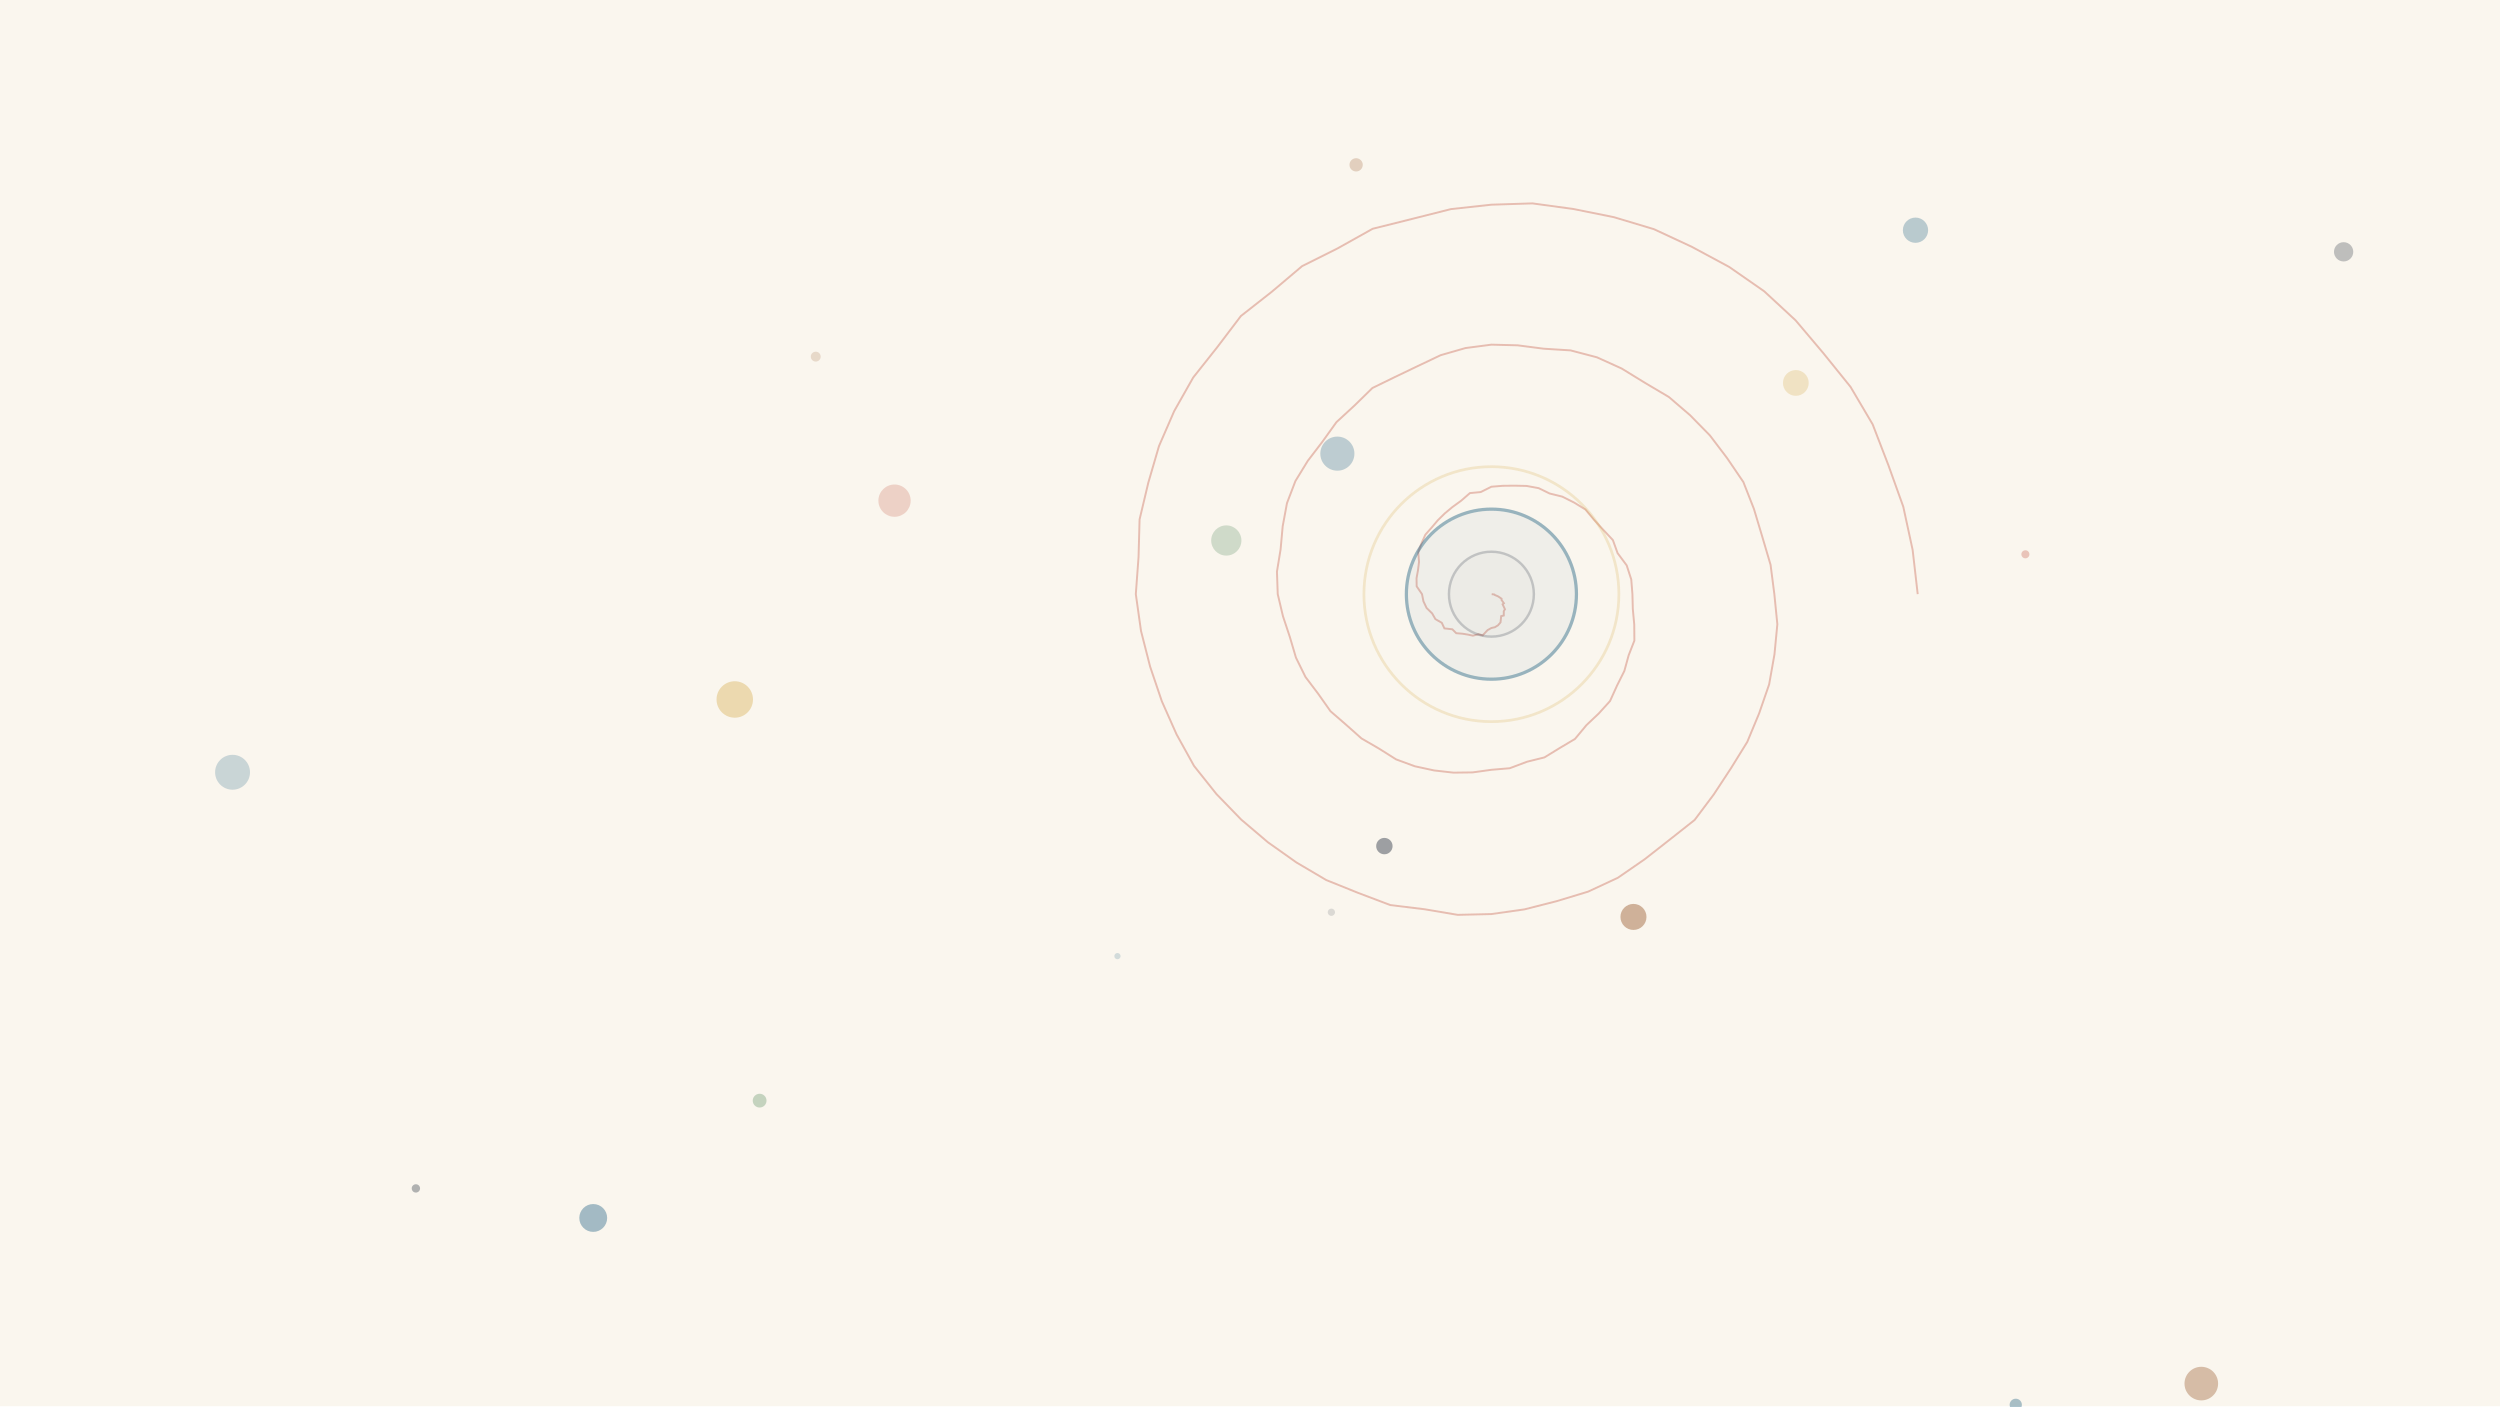
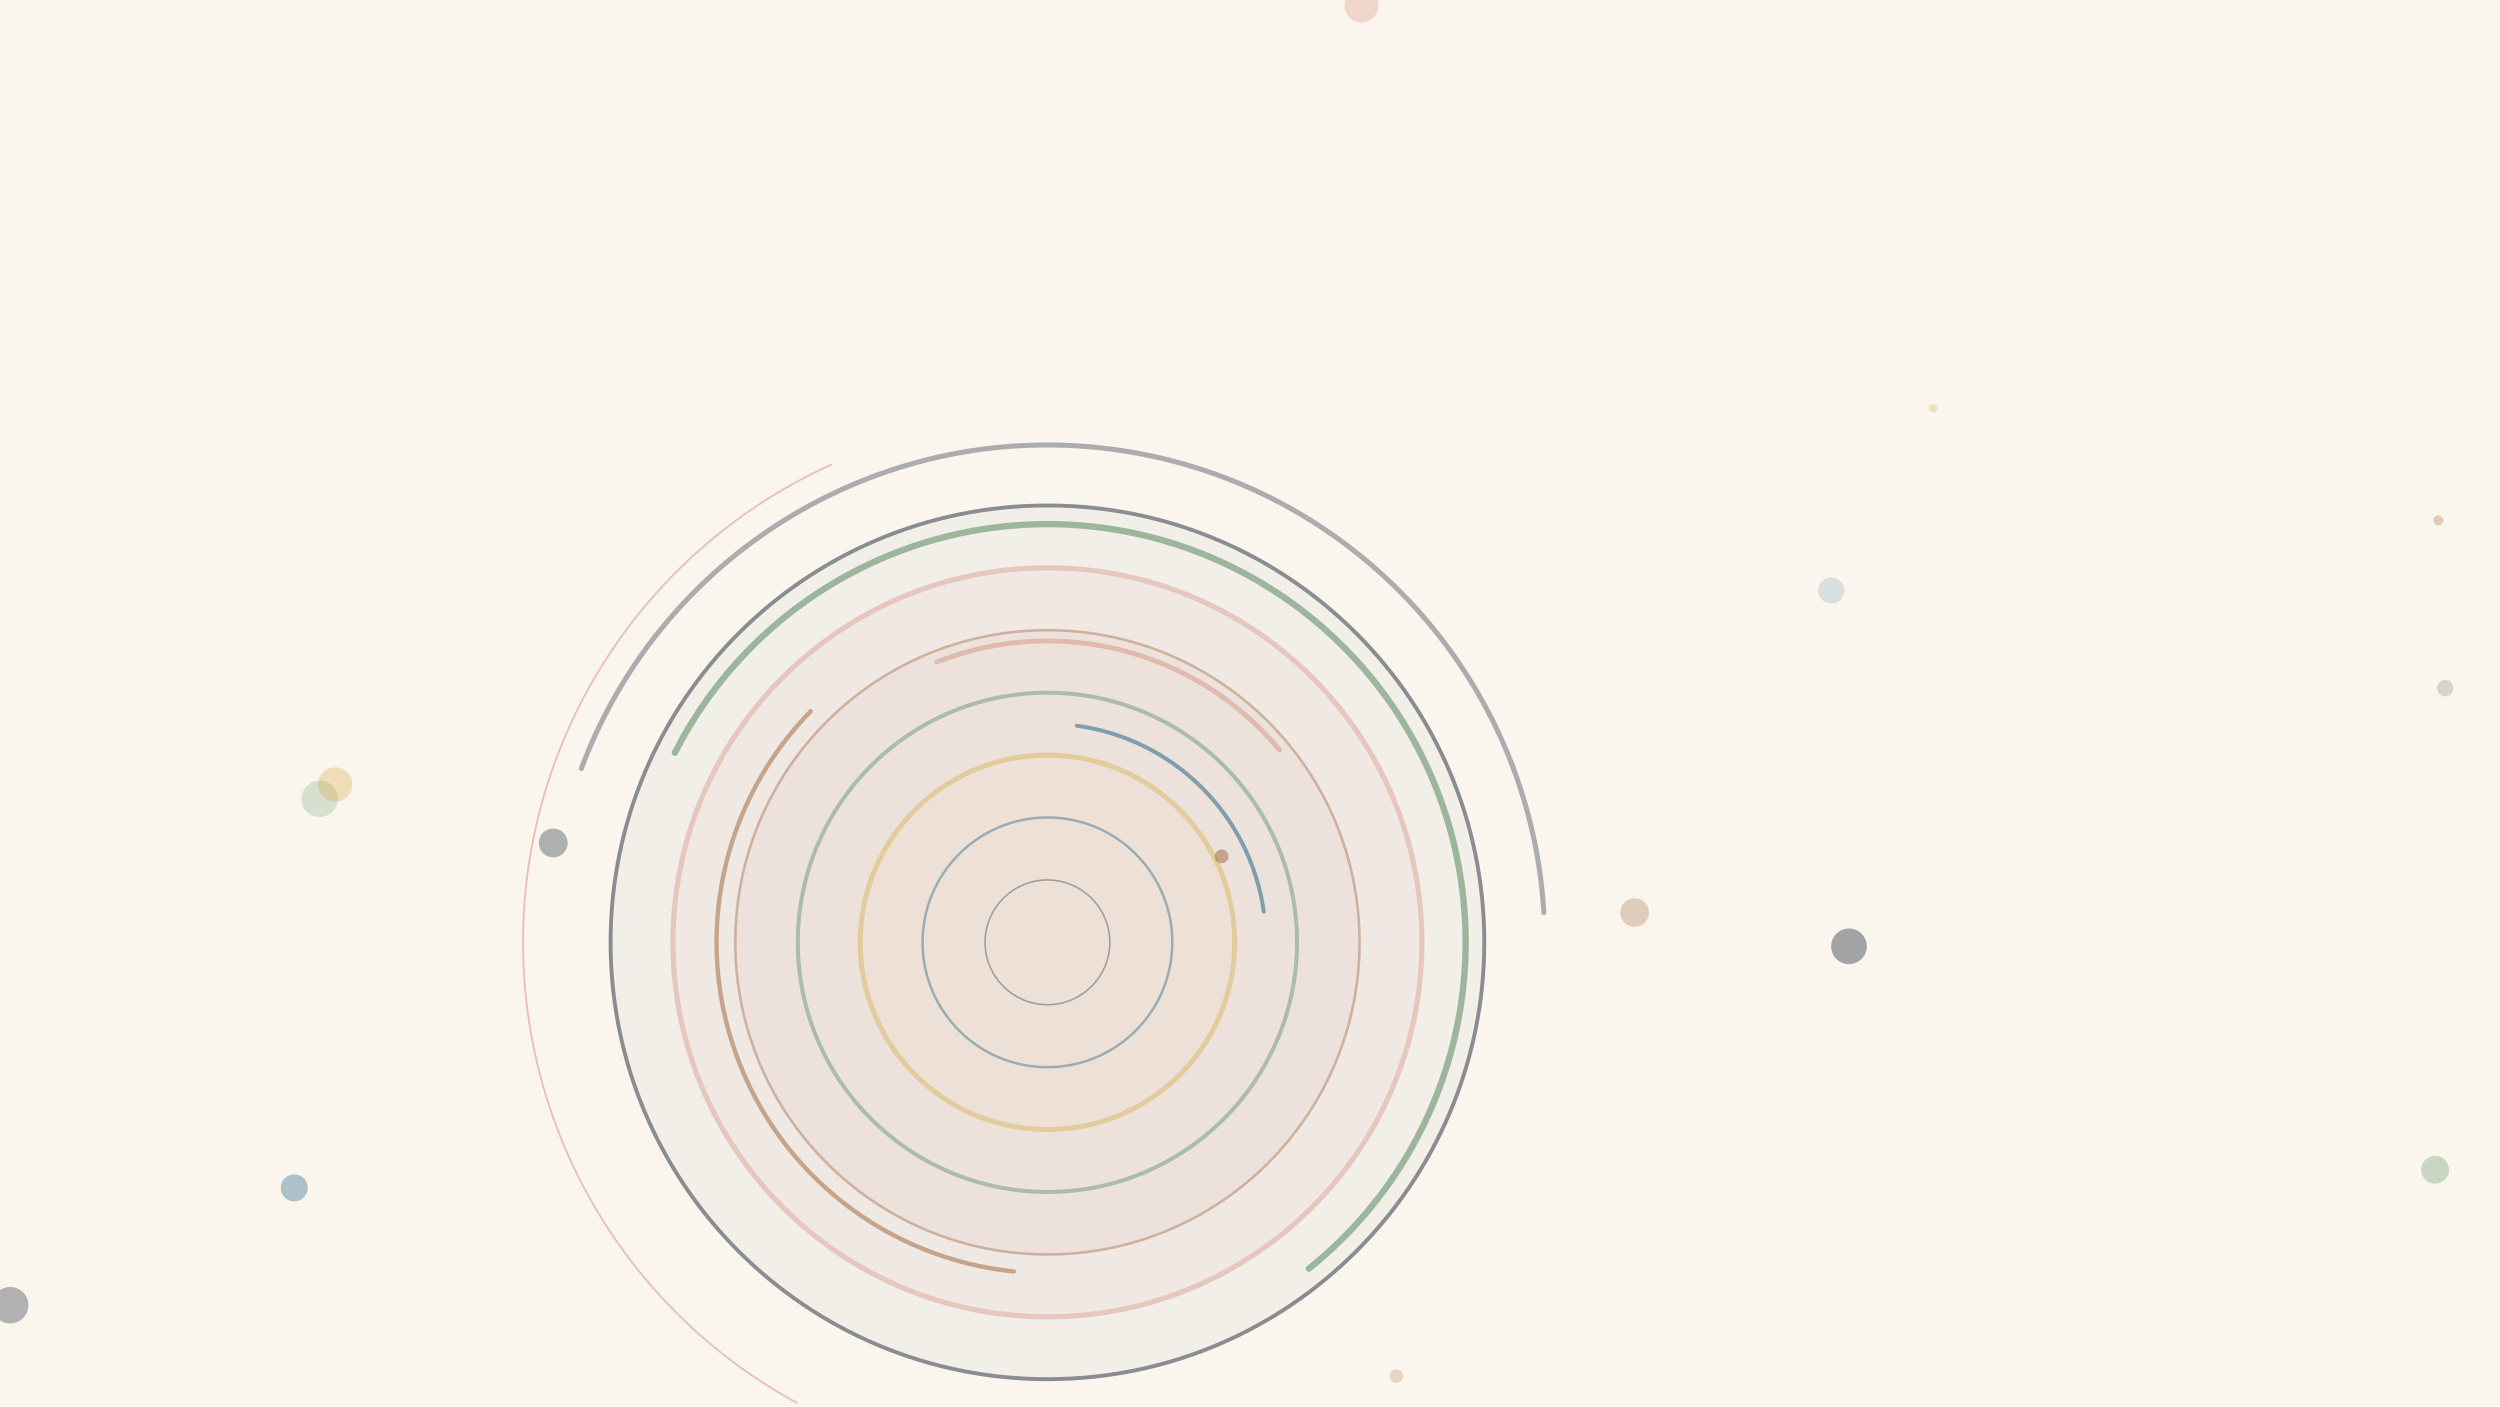
<svg xmlns="http://www.w3.org/2000/svg" viewBox="0 0 1920 1080" width="1920" height="1080">
  <rect width="1920" height="1080" fill="#FAF6EE" />
-   <polyline points="1145.6,456.3 1147.7,456.6 1147.9,456.9 1150.5,458.0 1153.2,459.8 1153.2,460.8 1155.0,463.3 1154.0,464.1 1155.8,467.9 1154.9,469.4 1154.9,472.7 1152.9,473.2 1152.4,478.0 1150.5,480.2 1148.1,481.7 1145.4,482.3 1142.5,483.9 1138.7,487.9 1135.4,487.1 1131.2,488.2 1127.5,487.4 1123.3,486.7 1118.4,486.3 1115.4,483.3 1109.3,482.6 1107.3,478.3 1102.4,475.5 1099.9,471.1 1095.6,466.9 1093.2,461.8 1092.1,456.3 1088.0,450.3 1087.9,444.1 1089.0,438.0 1089.8,431.6 1089.2,423.9 1091.7,417.3 1094.7,410.6 1099.4,405.3 1104.2,399.6 1109.6,394.3 1115.6,389.3 1122.1,384.6 1128.9,378.7 1137.2,377.9 1145.4,373.8 1154.1,373.1 1163.1,373.0 1172.4,373.2 1181.7,374.9 1190.1,379.0 1199.8,381.4 1208.8,385.9 1217.6,391.3 1224.1,399.1 1231.2,406.8 1238.7,414.8 1242.3,424.8 1249.3,434.2 1252.8,445.0 1253.7,456.3 1254.0,467.7 1255.1,479.6 1255.2,492.0 1250.8,503.3 1247.5,515.3 1241.9,526.5 1236.5,538.4 1227.9,547.9 1218.4,556.9 1209.6,567.5 1198.0,574.4 1186.1,581.7 1172.8,585.0 1159.5,590.0 1145.4,591.2 1131.0,593.2 1116.3,593.4 1101.4,591.7 1086.6,588.5 1072.2,583.2 1059.2,575.0 1045.6,567.1 1033.9,556.7 1021.8,546.2 1012.5,533.0 1002.6,519.9 995.3,505.1 990.6,489.2 985.3,473.2 981.3,456.3 980.7,439.0 983.5,421.9 985.1,404.2 988.4,386.4 994.9,369.4 1004.4,353.9 1015.5,339.4 1026.4,324.2 1040.2,311.5 1054.0,298.0 1071.2,289.6 1088.5,281.3 1106.4,272.8 1125.5,267.3 1145.4,264.7 1165.5,265.2 1185.5,267.8 1206.2,269.1 1226.4,274.4 1245.4,283.0 1263.3,294.0 1281.7,304.9 1298.0,318.9 1313.2,334.4 1326.4,351.8 1338.9,370.2 1347.0,390.8 1353.4,412.1 1359.8,433.8 1362.7,456.3 1365.0,479.4 1362.8,502.5 1358.7,525.6 1351.0,547.9 1341.9,569.8 1329.4,590.0 1316.2,610.1 1301.5,629.7 1282.4,644.8 1263.0,660.0 1242.4,674.2 1219.6,684.8 1195.5,692.1 1170.8,698.4 1145.4,702.0 1119.5,702.6 1094.0,698.3 1067.8,695.1 1043.2,685.8 1018.6,675.9 995.7,662.4 973.8,646.9 953.2,629.4 934.2,609.8 917.0,588.2 903.6,564.0 892.3,538.6 883.3,512.0 876.3,484.6 872.3,456.3 874.4,427.8 875.2,398.9 881.9,370.7 890.1,342.6 901.8,315.7 916.4,289.9 934.8,266.7 953.0,242.7 976.7,224.1 1000.0,204.4 1027.2,190.8 1054.2,175.7 1084.2,168.2 1114.3,160.6 1145.4,157.2 1176.9,156.2 1208.3,160.5 1239.5,166.8 1270.2,176.0 1299.4,189.6 1328.0,205.0 1354.9,223.7 1379.0,246.0 1400.3,271.2 1421.2,297.1 1438.2,325.9 1450.3,357.3 1461.7,389.1 1468.9,422.3 1472.8,456.3" fill="none" stroke="#B7311A" stroke-width="1.5" opacity="0.29" />
-   <circle cx="1145.399" cy="456.321" r="97.9" fill="none" fill-opacity="0.00" stroke="#D4A843" stroke-width="2.1" opacity="0.22" />
-   <circle cx="1145.399" cy="456.321" r="65.3" fill="#1B5E80" fill-opacity="0.11" stroke="#1B5E80" stroke-width="2.5" opacity="0.44" />
-   <circle cx="1145.399" cy="456.321" r="32.6" fill="#0A1628" fill-opacity="0.07" stroke="#0A1628" stroke-width="1.9" opacity="0.20" />
-   <circle cx="564.3" cy="537.2" r="14.0" fill="#D4A843" opacity="0.37" />
-   <circle cx="1471.1" cy="176.8" r="9.7" fill="#1B5E80" opacity="0.29" />
-   <circle cx="1690.6" cy="1062.6" r="12.9" fill="#8B4513" opacity="0.33" />
-   <circle cx="583.4" cy="845.3" r="5.3" fill="#2B7038" opacity="0.26" />
-   <circle cx="1799.9" cy="193.4" r="7.4" fill="#0A1628" opacity="0.25" />
-   <circle cx="941.8" cy="415.1" r="11.6" fill="#2B7038" opacity="0.21" />
-   <circle cx="1027.1" cy="348.4" r="13.1" fill="#1B5E80" opacity="0.27" />
-   <circle cx="687.0" cy="384.5" r="12.4" fill="#B7311A" opacity="0.19" />
-   <circle cx="455.6" cy="935.4" r="10.7" fill="#1B5E80" opacity="0.39" />
-   <circle cx="1254.5" cy="704.2" r="10.0" fill="#8B4513" opacity="0.39" />
-   <circle cx="1041.5" cy="126.6" r="5.1" fill="#8B4513" opacity="0.22" />
-   <circle cx="858.2" cy="734.3" r="2.4" fill="#1B5E80" opacity="0.18" />
-   <circle cx="1063.2" cy="649.8" r="6.3" fill="#0A1628" opacity="0.39" />
-   <circle cx="1022.5" cy="700.6" r="2.8" fill="#0A1628" opacity="0.13" />
-   <circle cx="1555.5" cy="425.7" r="3.1" fill="#B7311A" opacity="0.25" />
-   <circle cx="319.4" cy="912.7" r="3.2" fill="#0A1628" opacity="0.31" />
-   <circle cx="1548.1" cy="1078.9" r="4.7" fill="#1B5E80" opacity="0.37" />
-   <circle cx="1379.2" cy="294.1" r="9.9" fill="#D4A843" opacity="0.25" />
-   <circle cx="178.6" cy="593.1" r="13.4" fill="#1B5E80" opacity="0.22" />
-   <circle cx="626.5" cy="273.9" r="3.8" fill="#8B4513" opacity="0.17" />
+   <circle cx="804.427" cy="723.708" r="335.5" fill="#0A1628" fill-opacity="0.07" stroke="#0A1628" stroke-width="3.0" opacity="0.47" />
+   <circle cx="804.427" cy="723.708" r="287.6" fill="#B7311A" fill-opacity="0.13" stroke="#B7311A" stroke-width="4.0" opacity="0.21" />
+   <circle cx="804.427" cy="723.708" r="239.7" fill="#8B4513" fill-opacity="0.12" stroke="#8B4513" stroke-width="2.0" opacity="0.34" />
+   <circle cx="804.427" cy="723.708" r="191.7" fill="none" fill-opacity="0.00" stroke="#2B7038" stroke-width="3.1" opacity="0.33" />
+   <circle cx="804.427" cy="723.708" r="143.8" fill="#D4A843" fill-opacity="0.07" stroke="#D4A843" stroke-width="3.8" opacity="0.41" />
+   <circle cx="804.427" cy="723.708" r="95.9" fill="none" fill-opacity="0.00" stroke="#1B5E80" stroke-width="1.9" opacity="0.40" />
+   <circle cx="804.427" cy="723.708" r="47.9" fill="none" fill-opacity="0.00" stroke="#0A1628" stroke-width="1.2" opacity="0.34" />
+   <path d="M 446.5 590.2 A 382.0 382.0 0 0 1 1185.7 700.8" fill="none" stroke="#0A1628" stroke-width="3.9" opacity="0.33" stroke-linecap="round" />
+   <path d="M 518.3 578.1 A 321.1 321.1 0 1 1 1005.2 974.3" fill="none" stroke="#2B7038" stroke-width="4.9" opacity="0.44" stroke-linecap="round" />
+   <path d="M 827.1 557.4 A 167.8 167.8 0 0 1 970.6 700.1" fill="none" stroke="#1B5E80" stroke-width="3.1" opacity="0.52" stroke-linecap="round" />
+   <path d="M 612.0 1077.4 A 402.6 402.6 0 0 1 638.3 356.9" fill="none" stroke="#B7311A" stroke-width="1.4" opacity="0.28" stroke-linecap="round" />
+   <path d="M 719.5 508.4 A 231.5 231.5 0 0 1 982.6 575.9" fill="none" stroke="#B7311A" stroke-width="3.8" opacity="0.23" stroke-linecap="round" />
+   <path d="M 778.6 976.5 A 254.1 254.1 0 0 1 622.6 546.2" fill="none" stroke="#8B4513" stroke-width="3.4" opacity="0.42" stroke-linecap="round" />
+   <circle cx="1255.4" cy="700.8" r="11.0" fill="#8B4513" opacity="0.24" />
+   <circle cx="1045.6" cy="4.2" r="13.0" fill="#B7311A" opacity="0.17" />
+   <circle cx="938.2" cy="657.7" r="5.3" fill="#8B4513" opacity="0.40" />
+   <circle cx="1420.0" cy="726.8" r="13.7" fill="#0A1628" opacity="0.37" />
+   <circle cx="1072.5" cy="1056.8" r="5.2" fill="#8B4513" opacity="0.19" />
+   <circle cx="245.5" cy="613.5" r="14.0" fill="#2B7038" opacity="0.17" />
+   <circle cx="1870.2" cy="898.4" r="10.7" fill="#2B7038" opacity="0.24" />
+   <circle cx="1406.4" cy="453.5" r="10.1" fill="#1B5E80" opacity="0.15" />
+   <circle cx="7.8" cy="1002.4" r="14.0" fill="#0A1628" opacity="0.31" />
+   <circle cx="1484.7" cy="313.6" r="3.3" fill="#D4A843" opacity="0.29" />
+   <circle cx="424.9" cy="647.4" r="11.1" fill="#0A1628" opacity="0.32" />
+   <circle cx="257.5" cy="602.5" r="13.2" fill="#D4A843" opacity="0.32" />
+   <circle cx="1877.9" cy="528.5" r="6.3" fill="#0A1628" opacity="0.15" />
+   <circle cx="1872.6" cy="399.6" r="3.9" fill="#8B4513" opacity="0.24" />
+   <circle cx="226.0" cy="912.3" r="10.4" fill="#1B5E80" opacity="0.35" />
</svg>
